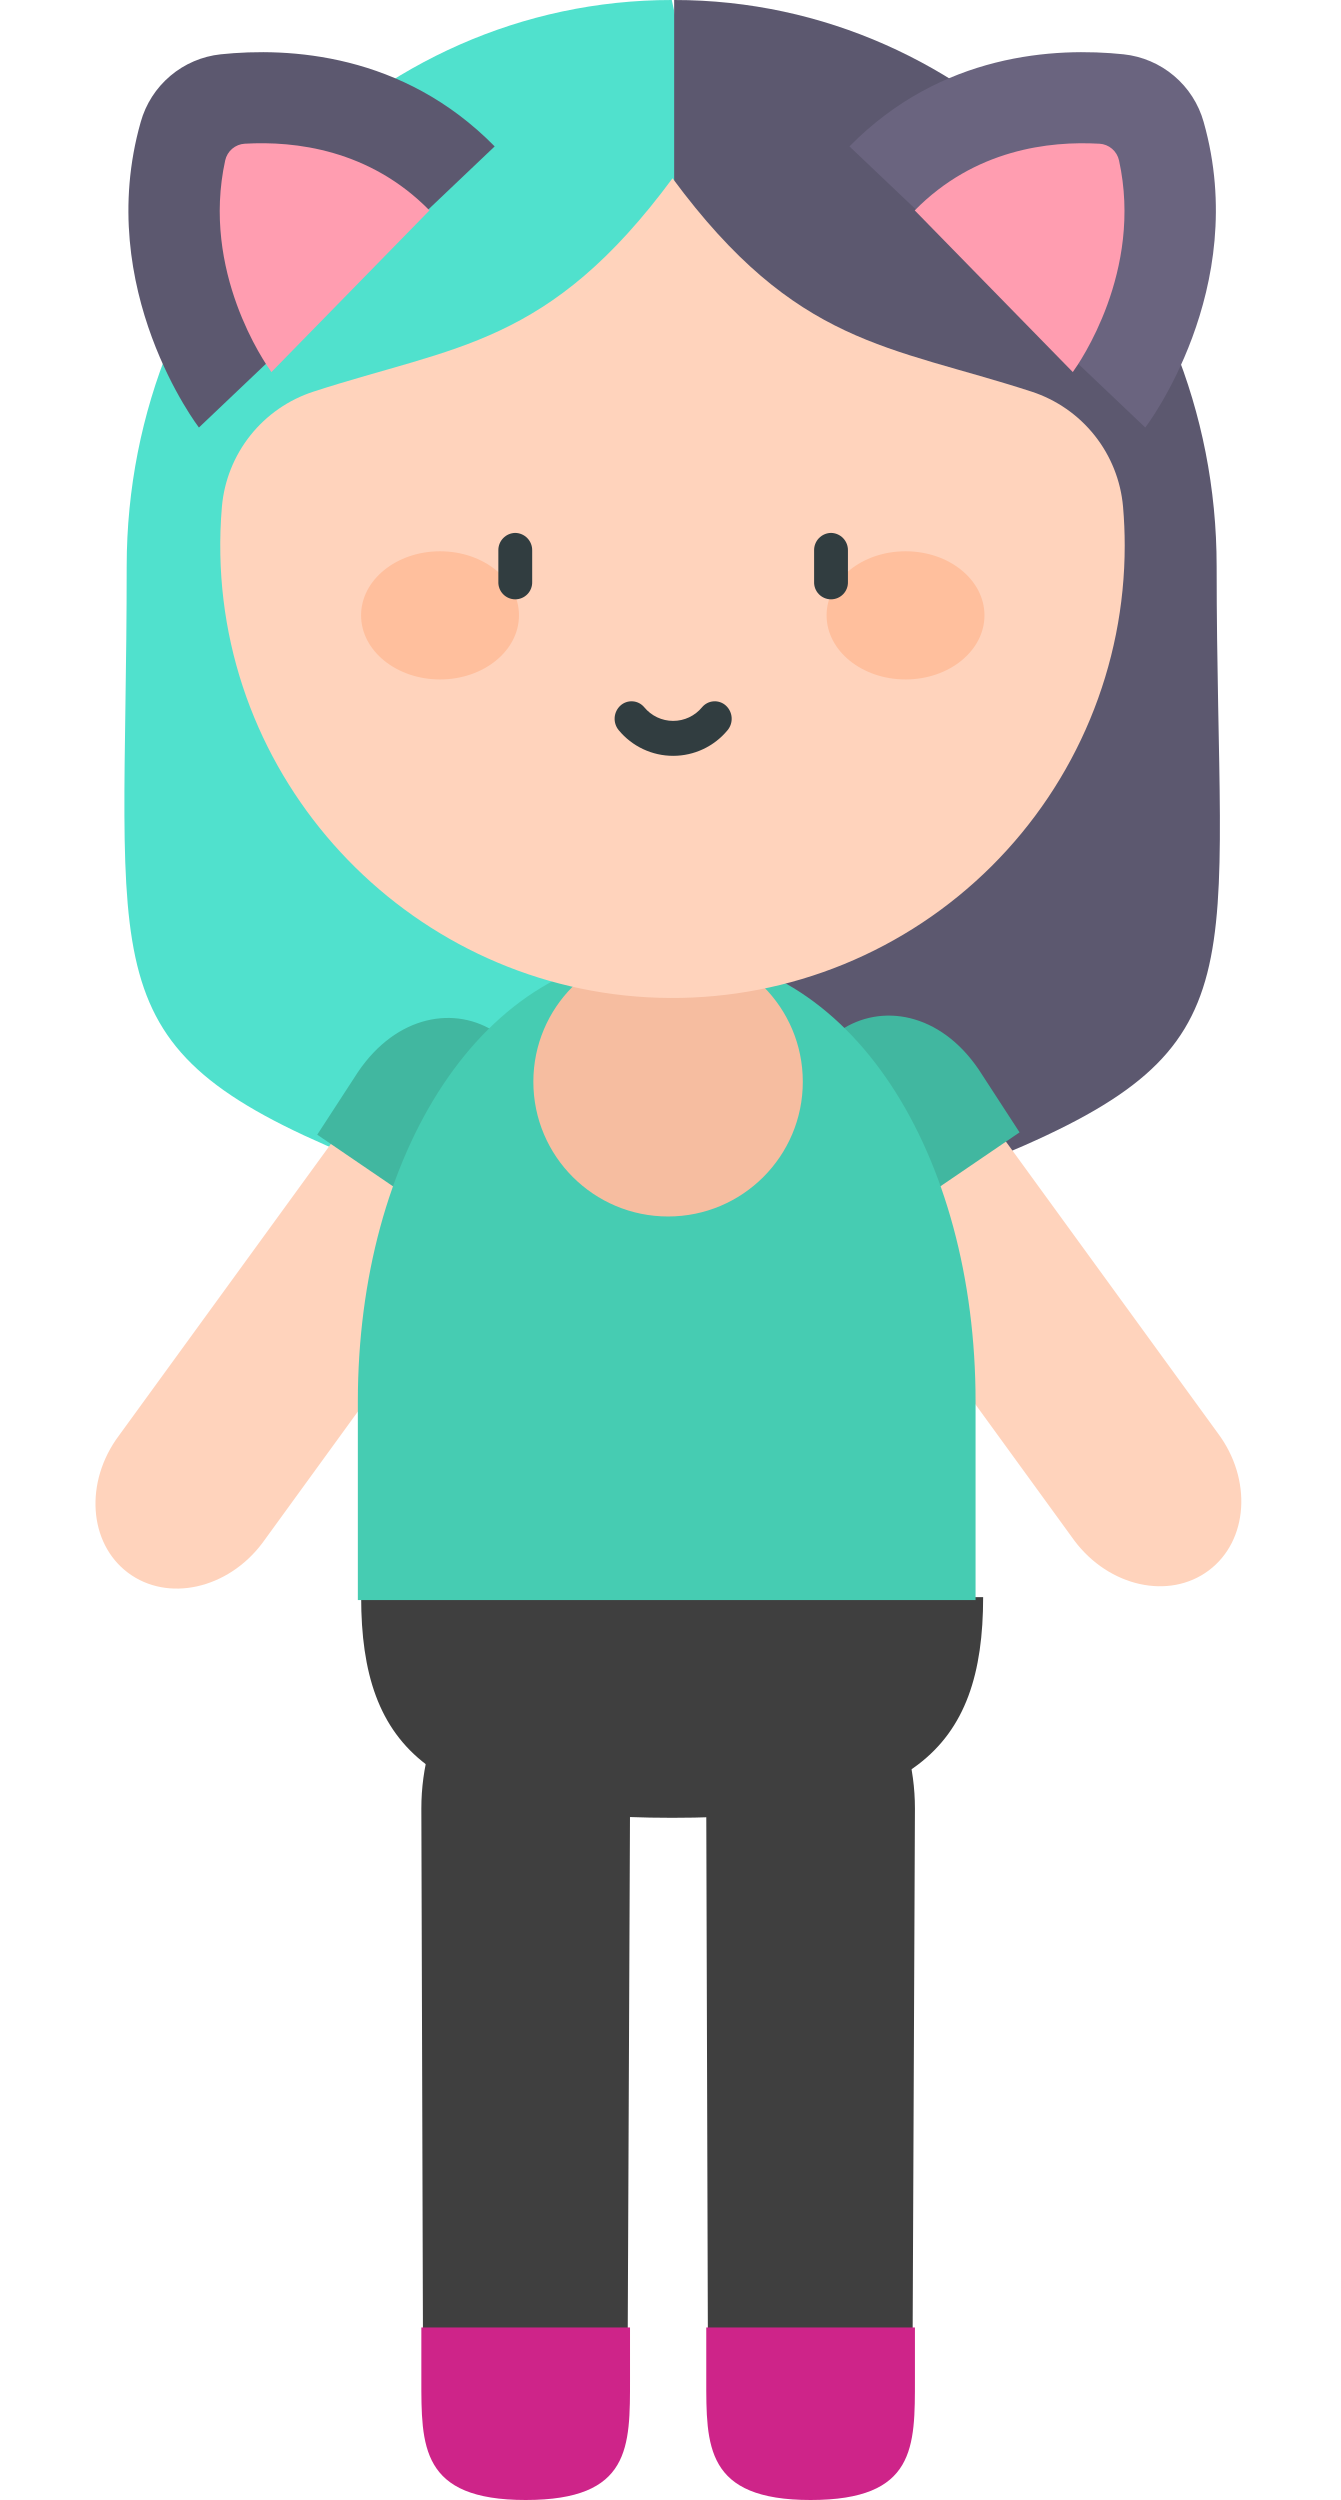
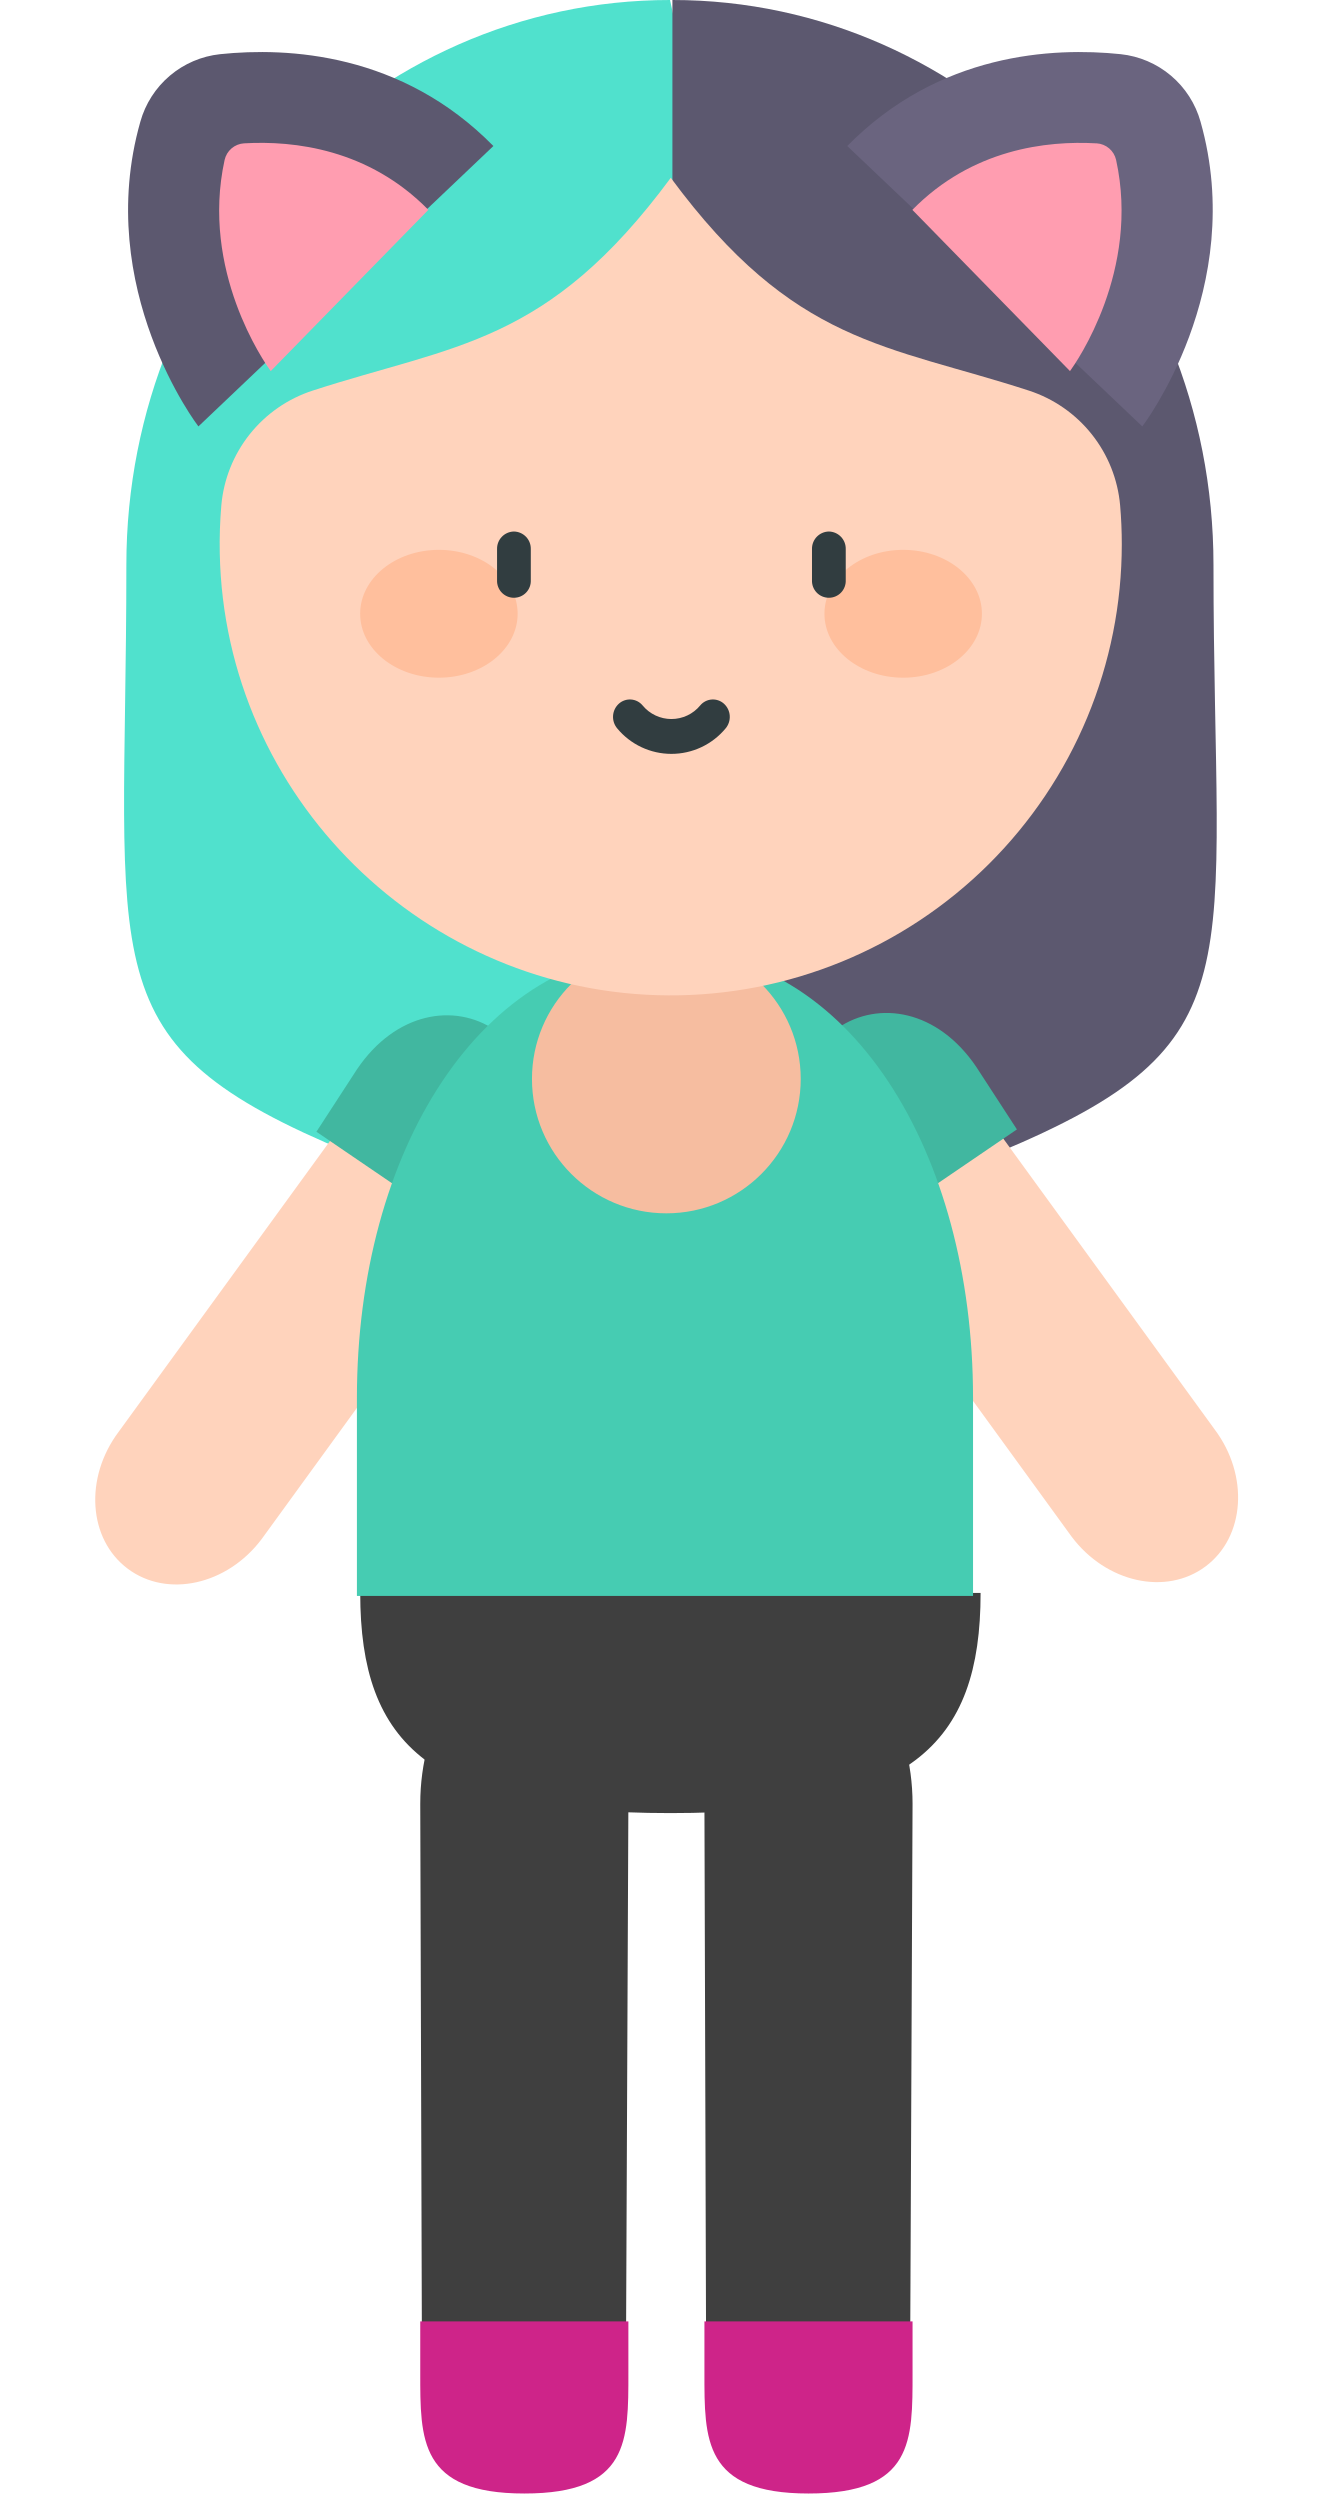
- <svg xmlns="http://www.w3.org/2000/svg" width="334" height="623" viewBox="0 0 334 623" fill="none">
-   <path d="M167.409 0L198 142.514L178.895 251.676H161.416L135.739 252.714L119.757 267.243C119.757 267.243 107.772 264.649 99.282 272.951C90.791 281.254 87.296 288 87.296 288C21.358 260.633 31.571 243.042 31.571 141.15C31.571 63.315 92.513 0 167.409 0Z" fill="#50E1CD" />
-   <path d="M249.306 288C249.306 288 242.348 278.141 235.886 271.914C229.425 267.243 221.97 264.649 216.006 266.724C212.97 267.781 203.083 248.043 193.349 254.789C184.224 251.086 168 252.714 168 252.714V0C242.513 0 303.188 63.315 303.188 141.15C303.188 243.042 314.91 260.633 249.306 288Z" fill="#5C586F" />
-   <path d="M130.901 622C116.542 622 105.408 606.068 105.408 584.686L105 450.685C105 440.425 107.739 430.585 112.615 423.331C117.491 416.076 124.104 412 131 412C137.896 412 144.509 416.076 149.385 423.331C154.261 430.585 157 440.425 157 450.685L156.417 584.521C156.411 605.903 145.26 622 130.901 622Z" fill="#3F3F3F" />
-   <path d="M105 580V592.827C105 609.491 104.73 623 131 623C157.27 623 157 609.765 157 592.827V580H105Z" fill="#CE2489" />
-   <path d="M201.901 622C187.542 622 176.408 606.068 176.408 584.686L176 450.685C176 440.425 178.739 430.585 183.615 423.331C188.491 416.076 195.104 412 202 412C208.896 412 215.509 416.076 220.385 423.331C225.261 430.585 228 440.425 228 450.685L227.417 584.521C227.411 605.903 216.26 622 201.901 622Z" fill="#3F3F3F" />
-   <path d="M176 580V592.827C176 609.491 175.73 623 202 623C228.27 623 228 609.765 228 592.827V580H176Z" fill="#CE2489" />
-   <path d="M90 398C90 436 107.5 453 167.5 453C227.5 453 245 436 245 398H90Z" fill="#3F3F3F" />
-   <path d="M303.482 357.147L240.799 270.895C232.183 259.397 217.188 256.066 207.32 263.462C197.453 270.859 196.457 286.158 205.075 297.644L267.74 383.928C276.355 395.426 291.344 398.756 301.218 391.361C311.091 383.965 312.098 368.646 303.482 357.147Z" fill="#FFD3BC" />
-   <path d="M216.963 307.475L206.073 291.049C196.389 276.74 199.225 263.682 209.389 256.805C219.553 249.928 234.254 252.261 243.931 266.575L254.075 282.182L216.963 307.475Z" fill="#41B7A0" />
-   <path d="M29.649 357.73L92.333 271.477C100.949 259.979 115.943 256.648 125.811 264.045C135.679 271.441 136.675 286.74 128.056 298.227L65.392 384.511C56.776 396.009 41.787 399.338 31.914 391.943C22.04 384.548 21.033 369.228 29.649 357.73Z" fill="#FFD3BC" />
-   <path d="M116.168 308.059L127.058 291.633C136.742 277.324 133.906 264.266 123.742 257.389C113.578 250.512 98.877 252.845 89.2 267.159L79.056 282.766L116.168 308.059Z" fill="#41B7A0" />
-   <path d="M243.111 349.237C243.111 287.815 212.276 237.325 166.246 237.325C120.216 237.325 89.175 287.815 89.175 349.237C89.175 369.912 89.175 398.74 89.175 398.74H243.111C243.111 398.74 243.111 368.213 243.111 349.237Z" fill="#46CCB2" />
-   <path d="M166.485 303.148C185.028 303.148 200.059 288.117 200.059 269.574C200.059 251.032 185.028 236 166.485 236C147.943 236 132.911 251.032 132.911 269.574C132.911 288.117 147.943 303.148 166.485 303.148Z" fill="#F6BDA0" />
-   <path d="M279.862 126.27C279.293 119.779 276.827 113.599 272.772 108.499C268.716 103.4 263.251 99.605 257.055 97.588C221.565 86.055 198.454 86.219 167.594 44.426C136.734 86.2 113.623 86.055 78.133 97.588C71.933 99.597 66.461 103.387 62.401 108.485C58.341 113.584 55.871 119.764 55.3 126.257C54.958 130.247 54.827 134.253 54.909 138.258C56.109 199.145 106.12 248.385 167.013 248.694C181.859 248.767 196.574 245.907 210.312 240.277C224.049 234.646 236.539 226.357 247.064 215.886C257.589 205.415 265.941 192.967 271.641 179.258C277.341 165.549 280.277 150.849 280.279 136.003C280.279 132.727 280.14 129.482 279.862 126.27Z" fill="#FFD3BC" />
-   <path d="M109.656 169.319C120.519 169.319 129.33 162.169 129.33 153.345C129.33 144.522 120.519 137.378 109.656 137.378C98.792 137.378 89.981 144.528 89.981 153.345C89.981 162.163 98.792 169.319 109.656 169.319Z" fill="#FFBF9D" />
-   <path d="M225.661 169.319C236.525 169.319 245.33 162.169 245.33 153.345C245.33 144.522 236.525 137.378 225.661 137.378C214.798 137.378 205.987 144.528 205.987 153.345C205.987 162.163 214.791 169.319 225.661 169.319Z" fill="#FFBF9D" />
-   <path d="M128.401 132.8C127.265 132.82 126.183 133.29 125.393 134.107C124.603 134.924 124.17 136.022 124.188 137.158V144.971C124.166 145.538 124.259 146.104 124.461 146.635C124.663 147.166 124.97 147.65 125.364 148.059C125.757 148.468 126.23 148.794 126.752 149.016C127.274 149.239 127.836 149.353 128.404 149.353C128.972 149.353 129.534 149.239 130.056 149.016C130.579 148.794 131.051 148.468 131.445 148.059C131.838 147.65 132.145 147.166 132.347 146.635C132.549 146.104 132.642 145.538 132.62 144.971V137.158C132.629 136.595 132.528 136.035 132.32 135.511C132.113 134.988 131.805 134.51 131.413 134.105C131.022 133.7 130.554 133.377 130.037 133.153C129.52 132.929 128.964 132.809 128.401 132.8Z" fill="#313D40" />
-   <path d="M207.093 132.8C206.53 132.809 205.974 132.929 205.457 133.153C204.941 133.377 204.473 133.7 204.081 134.105C203.689 134.51 203.381 134.988 203.174 135.511C202.967 136.035 202.865 136.595 202.874 137.158V144.971C202.852 145.538 202.945 146.104 203.147 146.635C203.349 147.166 203.656 147.65 204.05 148.059C204.443 148.468 204.916 148.794 205.438 149.016C205.96 149.239 206.522 149.353 207.09 149.353C207.658 149.353 208.22 149.239 208.742 149.016C209.265 148.794 209.737 148.468 210.131 148.059C210.524 147.65 210.831 147.166 211.033 146.635C211.235 146.104 211.328 145.538 211.306 144.971V137.158C211.325 136.022 210.892 134.924 210.102 134.107C209.312 133.29 208.23 132.82 207.093 132.8Z" fill="#313D40" />
-   <path d="M180.889 175.831C180.477 175.456 179.993 175.169 179.467 174.987C178.94 174.805 178.382 174.731 177.827 174.771C177.271 174.81 176.729 174.962 176.234 175.217C175.739 175.472 175.301 175.825 174.946 176.254C174.07 177.315 172.971 178.17 171.727 178.757C170.483 179.343 169.124 179.648 167.748 179.648C166.373 179.648 165.014 179.343 163.77 178.757C162.526 178.17 161.427 177.315 160.551 176.254C160.196 175.825 159.758 175.472 159.263 175.217C158.768 174.962 158.226 174.81 157.67 174.771C157.115 174.731 156.557 174.805 156.03 174.987C155.504 175.169 155.02 175.456 154.608 175.831C153.762 176.606 153.248 177.677 153.171 178.821C153.095 179.966 153.462 181.096 154.197 181.976C155.847 183.972 157.917 185.578 160.26 186.681C162.602 187.783 165.159 188.355 167.748 188.355C170.338 188.355 172.895 187.783 175.237 186.681C177.58 185.578 179.65 183.972 181.3 181.976C182.035 181.096 182.402 179.966 182.326 178.821C182.249 177.677 181.735 176.606 180.889 175.831Z" fill="#313D40" />
-   <path d="M279.996 13.534C284.63 14.025 289.01 15.895 292.568 18.904C296.127 21.913 298.7 25.921 299.953 30.409C311.769 72.133 285.405 106.54 285.405 106.54L211.686 36.483C234.592 13.196 263.085 11.768 279.996 13.534Z" fill="#6A647F" />
-   <path d="M273.947 35.812H273.99C275.143 35.88 276.242 36.323 277.121 37.072C277.999 37.822 278.609 38.838 278.858 39.966C284.919 67.604 268.919 90.54 267.337 92.718L227.952 52.434C242.881 37.234 261.491 35.098 273.959 35.818L273.947 35.812Z" fill="#FF9DB0" />
-   <path d="M55.005 13.534C50.374 14.027 45.998 15.899 42.443 18.908C38.888 21.916 36.318 25.923 35.066 30.409C23.207 72.133 49.571 106.54 49.571 106.54L123.272 36.483C100.385 13.196 71.892 11.768 55.005 13.534Z" fill="#5C586F" />
-   <path d="M61.03 35.812H60.987C59.834 35.88 58.735 36.323 57.856 37.072C56.977 37.822 56.368 38.838 56.119 39.966C50.07 67.604 66.046 90.54 67.639 92.718L107.025 52.434C92.108 37.234 73.498 35.098 61.03 35.812Z" fill="#FF9DB0" />
+ <svg xmlns="http://www.w3.org/2000/svg" width="200" height="375" viewBox="0 0 200 375" fill="none">
+   <path d="M100.506 0L118.872 85.56L107.402 151.097H96.908L81.493 151.72L71.898 160.443C71.898 160.443 64.702 158.885 59.605 163.87C54.508 168.855 52.409 172.905 52.409 172.905C12.822 156.474 18.954 145.914 18.954 84.741C18.954 38.012 55.541 0 100.506 0Z" fill="#50E1CD" />
+   <path d="M149.674 172.905C149.674 172.905 145.496 166.985 141.617 163.247C137.738 160.443 133.262 158.885 129.682 160.131C127.859 160.766 121.923 148.916 116.079 152.966C110.601 150.743 100.861 151.72 100.861 151.72V0C145.595 0 182.022 38.012 182.022 84.741C182.022 145.914 189.06 156.474 149.674 172.905Z" fill="#5C586F" />
+   <path d="M78.588 373.426C69.967 373.426 63.283 363.861 63.283 351.024L63.038 270.575C63.038 264.415 64.683 258.508 67.61 254.152C70.537 249.796 74.508 247.35 78.647 247.35C82.787 247.35 86.758 249.796 89.685 254.152C92.612 258.508 94.257 264.415 94.257 270.575L93.907 350.925C93.903 363.762 87.209 373.426 78.588 373.426Z" fill="#3F3F3F" />
+   <path d="M63.038 348.211V355.911C63.038 365.916 62.876 374.026 78.647 374.026C94.419 374.026 94.257 366.08 94.257 355.911V348.211H63.038Z" fill="#CE2489" />
+   <path d="M121.214 373.426C112.593 373.426 105.909 363.861 105.909 351.024L105.664 270.575C105.664 264.415 107.309 258.508 110.236 254.152C113.163 249.796 117.134 247.35 121.273 247.35C125.413 247.35 129.384 249.796 132.311 254.152C135.238 258.508 136.883 264.415 136.883 270.575L136.533 350.925C136.529 363.762 129.835 373.426 121.214 373.426Z" fill="#3F3F3F" />
+   <path d="M105.664 348.211V355.911C105.664 365.916 105.502 374.026 121.273 374.026C137.045 374.026 136.883 366.08 136.883 355.911V348.211H105.664Z" fill="#CE2489" />
+   <path d="M54.033 238.944C54.033 261.758 64.539 271.964 100.561 271.964C136.583 271.964 147.089 261.758 147.089 238.944H54.033Z" fill="#3F3F3F" />
+   <path d="M182.2 214.418L144.567 162.635C139.394 155.732 130.392 153.733 124.468 158.173C118.543 162.614 117.946 171.798 123.12 178.695L160.741 230.496C165.914 237.399 174.913 239.398 180.84 234.958C186.768 230.519 187.372 221.321 182.2 214.418Z" fill="#FFD3BC" />
+   <path d="M130.257 184.596L123.718 174.735C117.905 166.145 119.607 158.305 125.709 154.176C131.811 150.047 140.638 151.448 146.447 160.042L152.537 169.412L130.257 184.596Z" fill="#41B7A0" />
+   <path d="M17.8 214.768L55.433 162.985C60.606 156.082 69.608 154.082 75.532 158.523C81.457 162.963 82.054 172.148 76.88 179.044L39.259 230.846C34.086 237.749 25.087 239.748 19.16 235.308C13.232 230.868 12.628 221.671 17.8 214.768Z" fill="#FFD3BC" />
+   <path d="M69.743 184.947L76.281 175.086C82.095 166.495 80.392 158.656 74.29 154.527C68.188 150.398 59.362 151.799 53.552 160.392L47.462 169.762L69.743 184.947Z" fill="#41B7A0" />
+   <path d="M145.955 209.669C145.955 172.793 127.443 142.481 99.808 142.481C72.173 142.481 53.537 172.793 53.537 209.669C53.537 222.081 53.537 239.389 53.537 239.389H145.955C145.955 239.389 145.955 221.062 145.955 209.669Z" fill="#46CCB2" />
+   <path d="M99.952 181.999C111.084 181.999 120.108 172.975 120.108 161.842C120.108 150.71 111.084 141.686 99.952 141.686C88.819 141.686 79.795 150.71 79.795 161.842C79.795 172.975 88.819 181.999 99.952 181.999Z" fill="#F6BDA0" />
+   <path d="M168.019 75.808C167.677 71.911 166.197 68.201 163.762 65.139C161.327 62.077 158.046 59.799 154.326 58.588C133.02 51.664 119.145 51.763 100.617 26.672C82.09 51.751 68.215 51.664 46.908 58.588C43.186 59.794 39.901 62.07 37.463 65.13C35.026 68.191 33.543 71.902 33.2 75.8C32.995 78.196 32.916 80.6 32.965 83.005C33.686 119.559 63.711 149.121 100.269 149.307C109.182 149.351 118.016 147.633 126.264 144.253C134.511 140.873 142.01 135.896 148.328 129.61C154.647 123.323 159.661 115.85 163.084 107.62C166.506 99.389 168.268 90.564 168.269 81.651C168.269 79.684 168.186 77.736 168.019 75.808Z" fill="#FFD3BC" />
+   <path d="M65.833 101.653C72.356 101.653 77.645 97.36 77.645 92.063C77.645 86.766 72.356 82.477 65.833 82.477C59.311 82.477 54.022 86.769 54.022 92.063C54.022 97.356 59.311 101.653 65.833 101.653Z" fill="#FFBF9D" />
+   <path d="M135.479 101.653C142.001 101.653 147.287 97.36 147.287 92.063C147.287 86.766 142.001 82.477 135.479 82.477C128.957 82.477 123.667 86.769 123.667 92.063C123.667 97.356 128.953 101.653 135.479 101.653Z" fill="#FFBF9D" />
+   <path d="M77.087 79.728C76.405 79.74 75.755 80.022 75.281 80.513C74.807 81.003 74.547 81.662 74.558 82.344V87.035C74.545 87.376 74.601 87.716 74.722 88.034C74.843 88.353 75.027 88.644 75.264 88.889C75.5 89.135 75.784 89.33 76.097 89.464C76.411 89.597 76.748 89.666 77.089 89.666C77.43 89.666 77.767 89.597 78.081 89.464C78.395 89.33 78.678 89.135 78.915 88.889C79.151 88.644 79.335 88.353 79.457 88.034C79.578 87.716 79.633 87.376 79.62 87.035V82.344C79.626 82.006 79.565 81.67 79.44 81.356C79.316 81.041 79.131 80.754 78.896 80.511C78.66 80.269 78.38 80.074 78.07 79.94C77.759 79.805 77.425 79.733 77.087 79.728Z" fill="#313D40" />
+   <path d="M124.331 79.728C123.993 79.733 123.659 79.805 123.349 79.94C123.039 80.074 122.758 80.269 122.523 80.511C122.288 80.754 122.103 81.041 121.978 81.356C121.854 81.67 121.793 82.006 121.798 82.344V87.035C121.785 87.376 121.841 87.716 121.962 88.034C122.083 88.353 122.268 88.644 122.504 88.889C122.74 89.135 123.024 89.33 123.337 89.464C123.651 89.597 123.989 89.666 124.329 89.666C124.67 89.666 125.008 89.597 125.321 89.464C125.635 89.33 125.918 89.135 126.155 88.889C126.391 88.644 126.575 88.353 126.697 88.034C126.818 87.716 126.874 87.376 126.861 87.035V82.344C126.872 81.662 126.612 81.003 126.137 80.513C125.663 80.022 125.014 79.74 124.331 79.728Z" fill="#313D40" />
+   <path d="M108.599 105.562C108.352 105.337 108.061 105.165 107.745 105.056C107.429 104.946 107.095 104.902 106.761 104.926C106.427 104.95 106.102 105.041 105.805 105.194C105.508 105.347 105.244 105.559 105.031 105.816C104.506 106.454 103.846 106.967 103.099 107.319C102.352 107.671 101.536 107.854 100.71 107.854C99.884 107.854 99.069 107.671 98.322 107.319C97.575 106.967 96.915 106.454 96.389 105.816C96.176 105.559 95.913 105.347 95.616 105.194C95.319 105.041 94.993 104.95 94.66 104.926C94.326 104.902 93.991 104.946 93.675 105.056C93.359 105.165 93.069 105.337 92.821 105.562C92.313 106.028 92.004 106.671 91.959 107.358C91.913 108.045 92.133 108.723 92.575 109.252C93.565 110.45 94.808 111.414 96.214 112.076C97.621 112.738 99.156 113.081 100.71 113.081C102.265 113.081 103.8 112.738 105.206 112.076C106.613 111.414 107.855 110.45 108.846 109.252C109.287 108.723 109.508 108.045 109.462 107.358C109.416 106.671 109.107 106.028 108.599 105.562Z" fill="#313D40" />
+   <path d="M168.099 8.126C170.881 8.42 173.511 9.543 175.647 11.349C177.783 13.155 179.328 15.562 180.081 18.256C187.174 43.306 171.346 63.963 171.346 63.963L127.088 21.903C140.84 7.922 157.946 7.065 168.099 8.126Z" fill="#6A647F" />
+   <path d="M164.467 21.5H164.493C165.185 21.541 165.845 21.807 166.373 22.257C166.9 22.707 167.266 23.317 167.416 23.994C171.055 40.587 161.449 54.357 160.499 55.664L136.854 31.479C145.817 22.354 156.989 21.072 164.475 21.504L164.467 21.5Z" fill="#FF9DB0" />
+   <path d="M33.023 8.126C30.243 8.421 27.615 9.545 25.481 11.351C23.347 13.158 21.804 15.563 21.052 18.256C13.933 43.306 29.761 63.963 29.761 63.963L74.008 21.903C60.267 7.922 43.161 7.065 33.023 8.126Z" fill="#5C586F" />
+   <path d="M36.64 21.5H36.614C35.922 21.541 35.262 21.807 34.734 22.257C34.207 22.707 33.841 23.317 33.691 23.994C30.06 40.587 39.651 54.357 40.608 55.665L64.254 31.479C55.298 22.354 44.125 21.072 36.64 21.5Z" fill="#FF9DB0" />
</svg>
